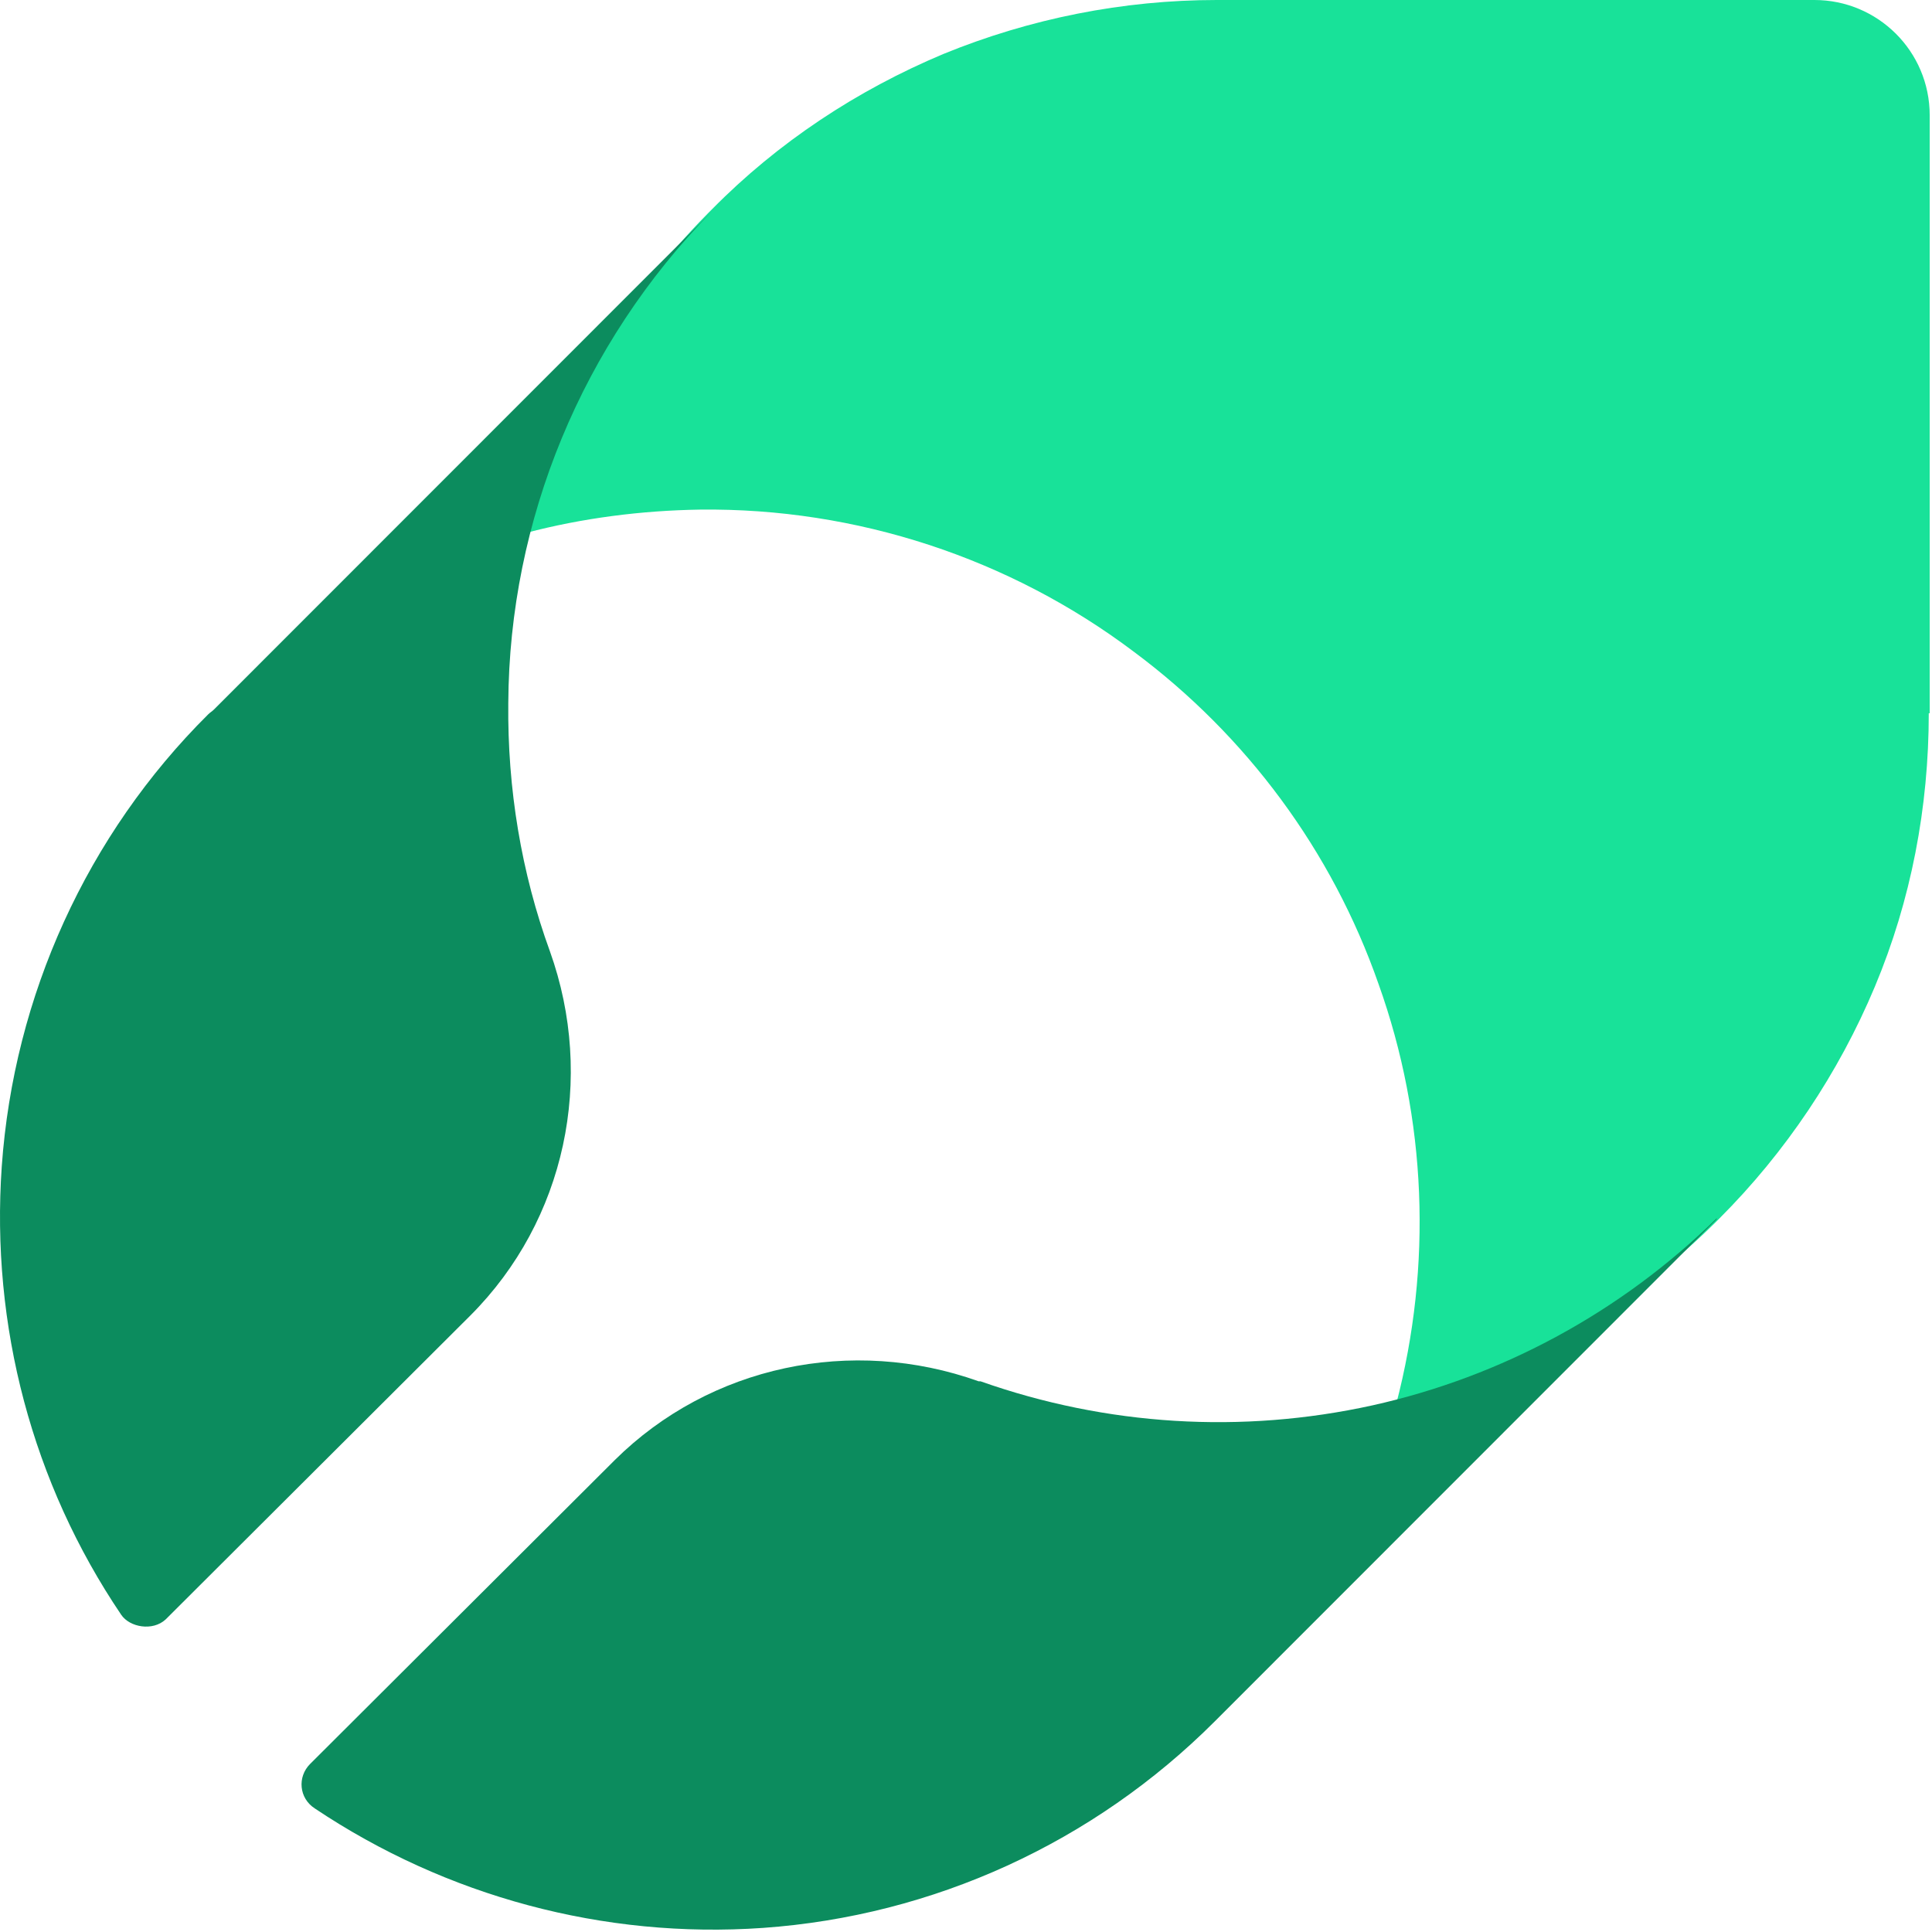
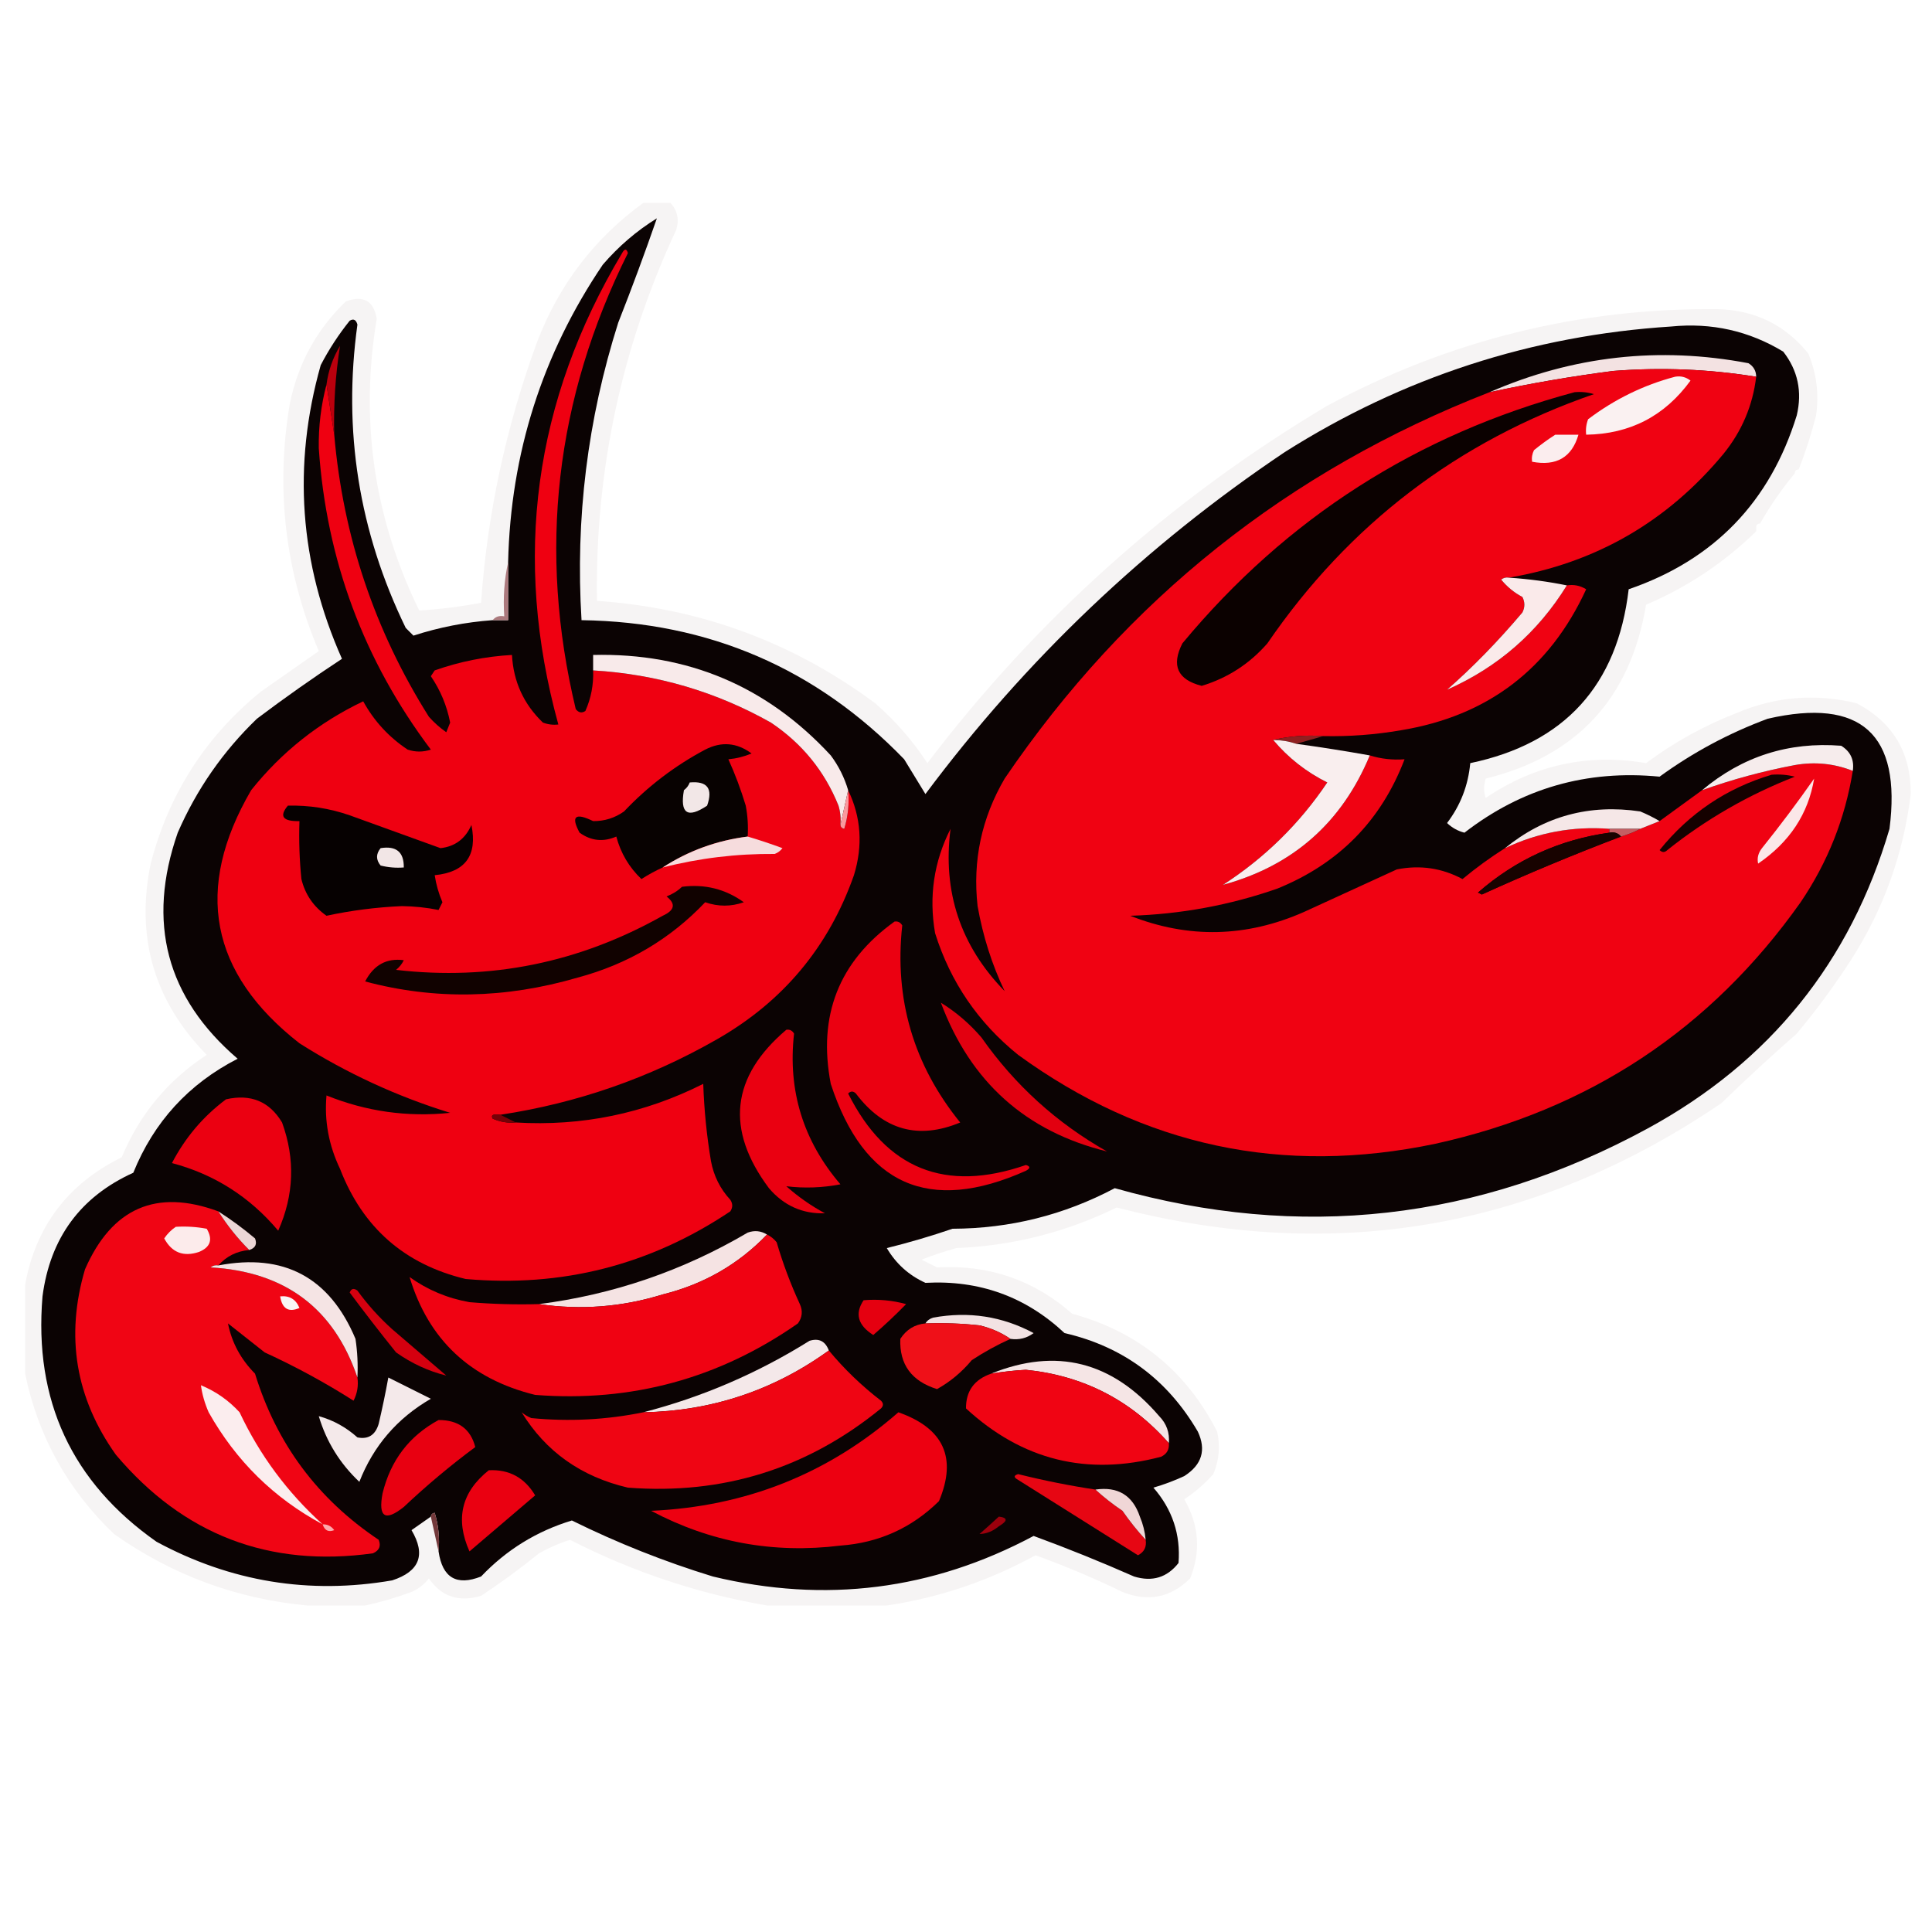
- <svg xmlns="http://www.w3.org/2000/svg" width="502" height="502" viewBox="0 0 502 502" fill="none">
-   <path d="M501.402 185.33V29.962C501.402 13.29 487.876 0 471.453 0H316.156C291.763 0 267.611 4.832 245.15 14.014C222.689 23.438 202.16 36.969 185.012 54.367L183.804 55.575C161.101 78.53 144.92 107.042 136.708 138.454C151.441 134.588 166.656 132.655 181.871 132.413C222.447 131.93 262.298 144.978 294.661 169.383C323.885 191.13 346.104 221.092 358.18 255.645C370.739 290.681 372.188 328.859 362.769 364.862C393.925 356.647 422.666 340.457 445.611 317.744L446.818 316.536C463.966 299.38 477.732 278.841 487.151 256.37C496.571 233.898 501.16 209.735 501.16 185.33H501.402Z" fill="#18E299" />
-   <path d="M132.071 182.706C132.312 135.044 151.32 89.307 184.764 55.125L55.557 184.391C55.076 184.873 54.594 185.113 54.113 185.595C22.593 216.888 3.586 258.774 0.458 303.066C-2.43 344.47 8.397 385.392 31.496 419.575C33.699 422.835 39.677 423.907 43.046 420.778L122.206 341.822C146.989 317.028 154.689 280.198 142.899 247.219C135.44 226.758 131.831 204.852 132.071 182.706Z" fill="#0C8C5E" />
-   <path d="M446.067 316.547C421.284 340.86 390.245 357.71 356.56 365.172C322.634 372.635 287.506 370.468 254.783 358.914C254.783 358.914 254.542 358.914 254.301 358.914C221.338 347.118 184.525 354.821 159.742 379.375L80.581 458.331C77.212 461.701 77.694 467.238 81.784 469.885C115.95 492.754 156.855 503.827 198.24 500.938C242.512 497.809 284.137 478.792 315.656 447.258L316.859 446.054L446.067 316.788V316.547Z" fill="#0C8C5E" />
+ <svg xmlns="http://www.w3.org/2000/svg" version="1.2" viewBox="0 0 500 500" width="500" height="500">
+   <style>
+ 		.s0 { fill: #f6f4f4 } 
+ 		.s1 { fill: #0b0303 } 
+ 		.s2 { fill: #ef0011 } 
+ 		.s3 { fill: #f3e2e2 } 
+ 		.s4 { fill: #f00212 } 
+ 		.s5 { fill: #ba000d } 
+ 		.s6 { fill: #faf1f1 } 
+ 		.s7 { fill: #0b0100 } 
+ 		.s8 { fill: #fbedee } 
+ 		.s9 { fill: #faeaea } 
+ 		.s10 { fill: #ab797d } 
+ 		.s11 { fill: #f8eaea } 
+ 		.s12 { fill: #902021 } 
+ 		.s13 { fill: #f9eeee } 
+ 		.s14 { fill: #f6ecec } 
+ 		.s15 { fill: #080201 } 
+ 		.s16 { fill: #150100 } 
+ 		.s17 { fill: #f2e7e7 } 
+ 		.s18 { fill: #fbe7e8 } 
+ 		.s19 { fill: #060101 } 
+ 		.s20 { fill: #f5e7e7 } 
+ 		.s21 { fill: #fa999e } 
+ 		.s22 { fill: #c46064 } 
+ 		.s23 { fill: #180300 } 
+ 		.s24 { fill: #f6dcdd } 
+ 		.s25 { fill: #f2e6e6 } 
+ 		.s26 { fill: #110200 } 
+ 		.s27 { fill: #eb0011 } 
+ 		.s28 { fill: #e20010 } 
+ 		.s29 { fill: #ea0011 } 
+ 		.s30 { fill: #760007 } 
+ 		.s31 { fill: #f00514 } 
+ 		.s32 { fill: #fcebeb } 
+ 		.s33 { fill: #ecd6d6 } 
+ 		.s34 { fill: #f5e3e3 } 
+ 		.s35 { fill: #f5e4e4 } 
+ 		.s36 { fill: #faf6f6 } 
+ 		.s37 { fill: #e50010 } 
+ 		.s38 { fill: #d5000f } 
+ 		.s39 { fill: #f2e2e3 } 
+ 		.s40 { fill: #ef1018 } 
+ 		.s41 { fill: #f4e8e9 } 
+ 		.s42 { fill: #ef0513 } 
+ 		.s43 { fill: #f5e5e5 } 
+ 		.s44 { fill: #f00413 } 
+ 		.s45 { fill: #f4e9ea } 
+ 		.s46 { fill: #ed0011 } 
+ 		.s47 { fill: #e80011 } 
+ 		.s48 { fill: #e60613 } 
+ 		.s49 { fill: #f0d6d6 } 
+ 		.s50 { fill: #fca9ac } 
+ 		.s51 { fill: #9c000c } 
+ 		.s52 { fill: #73393b } 
+ 	</style>
+   <g>
+     <path fill-rule="evenodd" class="s0" d="m166.5 52.5q3.5 0 7 0 2.75 2.99 1.5 7-21.27 45.61-20.5 96 39.99 2.76 72 26.5 7.87 6.86 13.5 15.5 42.88-56.39 103.5-92.5 47.35-25.46 101-25 14.52 0.38 23.5 11.5 3.19 7.74 2 16-1.81 7.18-4.5 14-1 0-1 1-5.04 6.05-9 13-1 0-1 1 0 0.5 0 1-12.42 12.15-28.5 19-6.02 36.27-41.5 45-0.83 2.75 0 5 19.02-12.85 41.5-9 10.85-8.09 23.5-13 15.01-6.37 31-2.5 14.09 7.43 14 23.5-2.83 23.25-15.5 43-6.42 9.92-14 19-10.04 8.8-19.5 18-72.02 48.88-156.5 27-19.63 9.6-41.5 10.5-4.59 1.27-9 3 2 1 4 2 20.09-1.11 35 12 25.46 6.95 37.5 30.5 1.26 5.69-1 11-3.38 3.79-7.5 6.5 5.74 10.07 1.5 20.5-7.55 7.47-17.5 3.5-11.01-5.34-22.5-9.5-18.26 10-38.5 13-15.5 0-31 0-26.62-4.54-51-17-4.17 1.33-8 3.5-7.23 5.87-15 11-8.62 2.58-13.5-4.5-1.82 2.32-4.5 3.5-6.06 2.24-12 3.5-7.5 0-15 0-27.42-2.56-50-18.5-18-17.25-23-41.5 0-11.5 0-23 4.12-22.7 25-33 6.95-16.67 22-26.5-20.39-20.8-14.5-49.5 7.01-26.98 28.5-44.5 7.56-5.27 15-10.5-13.09-30.88-7.5-64 3.16-15.57 14.5-26.5 6.85-2.48 8 4.5-6.59 39.53 11 75.5 7.99-0.49 16-2 2.42-34.57 14.5-67.5 8.51-22.23 27.5-36z" />
+   </g>
+   <g>
+     <path fill-rule="evenodd" class="s1" d="m113.5 401.5q0.48-5.1-1-10-0.91 0.19-1 1-2.46 1.74-5 3.5 5.65 9.54-5 13-32.21 5.55-61-10-32.89-23.11-29.5-63.5 2.96-22.67 23.5-32 7.99-19.75 27-29.5-27.65-23.7-15.5-58.5 7.33-16.82 20.5-29.5 10.79-8.14 22-15.5-16.49-37.08-5.5-76 3.19-6.13 7.5-11.5 1.48-0.89 2 1-5.69 41.09 12.5 78.5 1 1 2 2 9.97-3.24 20.5-4 2 0 4 0 0-7.5 0-15 0.99-42.22 24.5-77 6.12-7.12 14-12-4.65 13.43-10 27-11.93 37.6-9.5 77 49.38 0.7 83.5 36 2.75 4.5 5.5 9 38.99-52.24 93-88.5 45.84-29.03 100-32.5 15.69-1.56 29 6.5 5.68 7.29 3.5 16.5-10.38 33.62-43.5 45-4.39 37.33-41 45-0.79 8.63-6 15.5 1.91 1.83 4.5 2.5 22.27-17.25 50.5-14.5 12.93-9.41 28-15 36.22-8.28 31.5 28.5-15.19 51.69-62.5 77.5-65.92 35.87-138 15.5-19.67 10.42-42 10.5-8.39 2.88-17 5 3.58 6.08 10 9 20.92-1.14 36 13 22.67 5.23 34.5 25.5 3.33 7.13-3.5 11.5-3.88 1.8-8 3 7.36 8.45 6.5 19.5-4.43 5.66-11.5 3.5-12.84-5.67-26-10.5-39.4 21.02-83 10.5-18.85-5.78-36.5-14.5-13.65 4.14-23.5 14.5-9.51 3.74-11-6.5z" />
+   </g>
+   <g>
+     <path fill-rule="evenodd" class="s2" d="m153.5 173.5q24.62 1.46 46 13.5 12.11 8.1 17.5 21.5 0.74 2.45 0.5 5 0.09 0.81 1 1 1.48-4.9 1-10 5.04 10.48 1.5 22-9.81 27.86-35.5 42.5-26.17 14.97-56 19.5-2.77-0.4-2 1 2.86 1.27 6 1 25.64 1.53 48.5-10 0.34 10.08 2 20 1.08 5.76 5 10 1 1.5 0 3-31.11 20.84-68.5 17.5-23.7-5.7-32.5-28.5-4.39-9.18-3.5-19 15.41 6.23 32 4.5-20.68-6.39-39-18-34.81-27.22-12.5-65.5 11.84-14.83 29-23 4.21 7.66 11.5 12.5 3 1 6 0-26.04-34.62-29-78-0.13-8.46 2-16.5 1 6.5 2 13 3.43 39.53 24.5 73 2.03 2.28 4.5 4 0.5-1.25 1-2.5-1.27-6.54-5-12 0.5-0.75 1-1.5 9.72-3.43 20-4 0.55 10.34 8 17.5 1.94 0.74 4 0.5-17.8-64.6 16.5-122 0.98-1.79 1.5 0-28.21 56.64-13.5 118 1.08 1.43 2.5 0.5 2.21-4.98 2-10.5z" />
+   </g>
+   <g>
+     <path fill-rule="evenodd" class="s3" d="m454.5 97.5q-18.37-2.97-37-1.5-16.14 2.08-32 5.5 32.38-14.09 67-7.5 1.98 1.22 2 3.5z" />
+   </g>
+   <g>
+     <path fill-rule="evenodd" class="s4" d="m454.5 97.5q-1.33 11.18-8.5 20-21.81 26.28-55.5 32-1.11-0.2-2 0.5 2.31 2.82 5.5 4.5 1 2 0 4-9.56 11.3-19.5 20 19.71-8.72 31-27 2.68-0.43 5 1-14.24 30.97-48 36.5-9.93 1.71-20 1.5-6.8-0.48-13 1 5.81 6.92 14 11-10.78 16.03-27 26.5 27.16-7.4 38-33.5 4.34 1.35 9 1-9.08 23.84-33 33.5-18.45 6.41-38 7 22.59 8.92 45-1 12.05-5.52 24-11 9.01-1.79 17 2.5 5.28-4.38 11-8 12.8-6.07 27-5 0 0.5 0 1-19.34 2.69-34 15.5 0.5 0.25 1 0.5 17.79-8.09 36-15 2.71-0.79 5-2 2.5-1 5-2 5.53-4.04 11-8 11.7-4.18 24-6.5 7.78-1.36 15 1.5-2.97 18.45-13.5 34-34.92 49.37-94.5 62.5-59.27 12.45-108-23-15.53-12.52-21.5-31.5-2.47-14.26 4-27-3.15 24.41 14 42-4.92-10.28-7-22-1.97-17.63 7-33 47.28-69.5 125.5-100 15.86-3.42 32-5.5 18.63-1.47 37 1.5z" />
+   </g>
+   <g>
+     <path fill-rule="evenodd" class="s5" d="m86.5 112.5q-1-6.5-2-13 0.7-5.34 3.5-10-1.8 11.32-1.5 23z" />
+   </g>
+   <g>
+     <path fill-rule="evenodd" class="s6" d="m433.5 97.5q2.22-0.39 4 1-10 13.75-27 14-0.24-2.06 0.5-4 10.3-7.78 22.5-11z" />
+   </g>
+   <g>
+     <path fill-rule="evenodd" class="s7" d="m407.5 101.5q2.55-0.24 5 0.5-52.87 18.31-84.5 64.5-6.94 7.95-17 11-9.38-2.38-5-11 40.38-48.62 101.5-65z" />
+   </g>
+   <g>
+     <path fill-rule="evenodd" class="s8" d="m402.5 112.5q3 0 6 0-2.56 8.8-12 7-0.22-1.58 0.5-3 2.72-2.22 5.5-4z" />
+   </g>
+   <g>
+ 	</g>
+   <g>
+ 	</g>
+   <g>
+ 	</g>
+   <g>
+ 	</g>
+   <g>
+ 	</g>
+   <g>
+ 	</g>
+   <g>
+ 	</g>
+   <g>
+     <path fill-rule="evenodd" class="s9" d="m390.5 149.5q7.77 0.52 15 2-11.29 18.28-31 27 9.94-8.7 19.5-20 1-2 0-4-3.19-1.68-5.5-4.5 0.89-0.7 2-0.5z" />
+   </g>
+   <g>
+     <path fill-rule="evenodd" class="s10" d="m131.5 145.5q0 7.5 0 15-2 0-4 0 1.06-1.36 3-1-0.48-7.29 1-14z" />
+   </g>
+   <g>
+     <path fill-rule="evenodd" class="s11" d="m219.5 204.5q-1 4.5-2 9 0.24-2.55-0.5-5-5.39-13.4-17.5-21.5-21.38-12.04-46-13.5 0-2 0-4 36.7-0.86 61.5 26 3.06 4.11 4.5 9z" />
+   </g>
+   <g>
+     <path fill-rule="evenodd" class="s12" d="m329.5 191.5q6.2-1.48 13-1-3.5 1-7 2-2.9-0.97-6-1z" />
+   </g>
+   <g>
+     <path fill-rule="evenodd" class="s13" d="m329.5 191.5q3.1 0.03 6 1 9.55 1.31 19 3-10.84 26.1-38 33.5 16.22-10.47 27-26.5-8.19-4.08-14-11z" />
+   </g>
+   <g>
+     <path fill-rule="evenodd" class="s14" d="m479.5 199.5q-7.22-2.86-15-1.5-12.3 2.32-24 6.5 15.6-13.11 36-11.5 3.63 2.26 3 6.5z" />
+   </g>
+   <g>
+     <path fill-rule="evenodd" class="s15" d="m193.5 216.5q-12.01 1.52-22 8-2.83 1.29-5.5 3-4.79-4.57-6.5-11-5.04 2.2-9.5-1-3.47-6.4 3.5-3 4.4 0.05 8-2.5 9.22-9.73 21-16 6.3-3.24 12 1-2.9 1.22-6 1.5 2.61 5.74 4.5 12 0.75 3.97 0.5 8z" />
+   </g>
+   <g>
+     <path fill-rule="evenodd" class="s16" d="m458.5 200.5q3.04-0.24 6 0.5-18.02 7.05-33 19-1 1-2 0 11.53-14.3 29-19.5z" />
+   </g>
+   <g>
+     <path fill-rule="evenodd" class="s17" d="m178.5 202.5q6.85-0.63 4.5 6-7.6 5.09-6-4 1.08-0.82 1.5-2z" />
+   </g>
+   <g>
+     <path fill-rule="evenodd" class="s18" d="m469.5 201.5q-2.26 13.65-14.5 22-0.47-2.11 1-4 7.08-8.82 13.5-18z" />
+   </g>
+   <g>
+     <path fill-rule="evenodd" class="s19" d="m74.5 208.5q8.22-0.2 16 2.5 11.8 4.26 23.5 8.5 5.65-0.63 8-6 2.41 11.83-9.5 13 0.55 3.61 2 7-0.5 1-1 2-4.67-0.94-9.5-1-9.96 0.44-19.5 2.5-5.05-3.55-6.5-9.5-0.75-7.48-0.5-15-6.47 0.15-3-4z" />
+   </g>
+   <g>
+     <path fill-rule="evenodd" class="s20" d="m429.5 212.5q-2.5 1-5 2-4 0-8 0-14.2-1.07-27 5 15.27-12.44 35-9.5 2.72 1.14 5 2.5z" />
+   </g>
+   <g>
+     <path fill-rule="evenodd" class="s21" d="m219.5 204.5q0.48 5.1-1 10-0.91-0.19-1-1 1-4.5 2-9z" />
+   </g>
+   <g>
+     <path fill-rule="evenodd" class="s22" d="m416.5 215.5q0-0.5 0-1 4 0 8 0-2.29 1.21-5 2-1.06-1.36-3-1z" />
+   </g>
+   <g>
+     <path fill-rule="evenodd" class="s23" d="m416.5 215.5q1.94-0.36 3 1-18.21 6.91-36 15-0.5-0.25-1-0.5 14.66-12.81 34-15.5z" />
+   </g>
+   <g>
+     <path fill-rule="evenodd" class="s24" d="m193.5 216.5q4.39 1.3 9 3-0.79 1.04-2 1.5-14.77-0.13-29 3.5 9.99-6.48 22-8z" />
+   </g>
+   <g>
+     <path fill-rule="evenodd" class="s25" d="m98.5 219.5q6.09-0.98 6 5-3.04 0.24-6-0.5-1.84-2.24 0-4.5z" />
+   </g>
+   <g>
+     <path fill-rule="evenodd" class="s26" d="m176.5 229.5q8.85-1.14 16 4-4.98 1.75-10 0-13.56 14.3-33 19.5-28.06 8.2-55 1 3.32-6.4 10-5.5-0.71 1.47-2 2.5 36.58 4.24 69-14 4.68-2.13 1-5 2.35-0.91 4-2.5z" />
+   </g>
+   <g>
+     <path fill-rule="evenodd" class="s27" d="m231.5 238.5q1.31-0.2 2 1-3.13 28.62 15 51-16.25 6.75-27-7.5-1-1-2 0 14.73 29.34 46 18.5 1.79 0.52 0 1.5-37.63 16.82-50.5-22.5-5.1-26.48 16.5-42z" />
+   </g>
+   <g>
+     <path fill-rule="evenodd" class="s28" d="m243.5 259.5q5.88 3.62 10.5 9 12.96 18.46 32.5 29.5-31.51-7.75-43-38.5z" />
+   </g>
+   <g>
+     <path fill-rule="evenodd" class="s29" d="m203.5 266.5q1.31-0.2 2 1-2.48 22.08 12 39-6.99 1.35-14 0.5 4.59 4.08 10 7-8.71 0.28-14.5-6.5-16.98-22.76 4.5-41z" />
+   </g>
+   <g>
+     <path fill-rule="evenodd" class="s27" d="m58.5 284.5q9.6-2.17 14.5 6 5.15 14.18-1 28-11.05-13.14-27.5-17.5 5.15-9.9 14-16.5z" />
+   </g>
+   <g>
+     <path fill-rule="evenodd" class="s30" d="m129.5 288.5q2 1 4 2-3.14 0.27-6-1-0.77-1.4 2-1z" />
+   </g>
+   <g>
+     <path fill-rule="evenodd" class="s31" d="m56.5 313.5q3.43 5.43 8 10-4.88 0.44-8 4-1.11-0.2-2 0.5 28.91 1.65 38 28.5 0.45 3.16-1 6-11.02-7.01-23-12.5-4.75-3.75-9.5-7.5 1.47 7.42 7 13 8.34 27.18 32 43 0.99 2.41-1.5 3.5-40.25 5.58-66.5-25.5-15.67-22.01-8-48 10.46-23.87 34.5-15z" />
+   </g>
+   <g>
+     <path fill-rule="evenodd" class="s32" d="m45.5 317.5q4.03-0.25 8 0.5 2.46 4.16-2 6-6.04 2.01-9-3.5 1.26-1.85 3-3z" />
+   </g>
+   <g>
+     <path fill-rule="evenodd" class="s33" d="m56.5 313.5q4.91 3.14 9.5 7 0.88 2.25-1.5 3-4.57-4.57-8-10z" />
+   </g>
+   <g>
+     <path fill-rule="evenodd" class="s34" d="m198.5 319.5q-11.1 11.56-27 15.5-15.75 4.88-32 2.5 28.81-3.69 54-18.5 2.65-0.96 5 0.5z" />
+   </g>
+   <g>
+     <path fill-rule="evenodd" class="s4" d="m198.5 319.5q1.44 0.68 2.5 2 2.41 8.23 6 16 1.2 2.64-0.5 5-30.65 21.41-68 18.5-25.16-6.17-32.5-30.5 6.96 4.99 15.5 6.5 8.99 0.75 18 0.5 16.25 2.38 32-2.5 15.9-3.94 27-15.5z" />
+   </g>
+   <g>
+     <path fill-rule="evenodd" class="s35" d="m92.5 356.5q-9.09-26.85-38-28.5 0.89-0.7 2-0.5 25.47-4.89 35.5 19 0.75 4.98 0.5 10z" />
+   </g>
+   <g>
+     <path fill-rule="evenodd" class="s36" d="m72.5 335.5q3.62-0.38 5 3-4.22 1.83-5-3z" />
+   </g>
+   <g>
+     <path fill-rule="evenodd" class="s37" d="m223.5 336.5q5.59-0.48 11 1-4.04 4.16-8.5 8-5.99-3.8-2.5-9z" />
+   </g>
+   <g>
+     <path fill-rule="evenodd" class="s38" d="m90.5 334.5q0.59-1.54 2-0.5 3.94 5.45 9 10 7 6 14 12-6.91-1.7-13-6-6.21-7.72-12-15.5z" />
+   </g>
+   <g>
+     <path fill-rule="evenodd" class="s39" d="m261.5 346.5q-3.54-2.44-8-3.5-6.98-0.75-14-0.5 0.63-1.08 2-1.5 13.82-2.52 26 4-2.63 1.98-6 1.5z" />
+   </g>
+   <g>
+     <path fill-rule="evenodd" class="s40" d="m239.5 342.5q7.02-0.25 14 0.5 4.46 1.06 8 3.5-5.2 2.35-10 5.5-3.88 4.65-9 7.5-9.89-3.09-9.5-13 2.36-3.63 6.5-4z" />
+   </g>
+   <g>
+     <path fill-rule="evenodd" class="s41" d="m214.5 349.5q-21.43 15.48-48 16 22.82-5.9 43-18.5 3.64-1.12 5 2.5z" />
+   </g>
+   <g>
+     <path fill-rule="evenodd" class="s42" d="m214.5 349.5q5.96 7.2 13.5 13 1 1 0 2-28.58 23.34-65.5 20.5-18.15-4.24-27.5-19.5 1.13 0.94 2.5 1.5 14.7 1.42 29-1.5 26.57-0.52 48-16z" />
+   </g>
+   <g>
+     <path fill-rule="evenodd" class="s43" d="m302.5 373.5q-14.74-16.73-37-19-4.55 0.25-9 1 25.3-10.24 43.5 11 2.85 2.91 2.5 7z" />
+   </g>
+   <g>
+     <path fill-rule="evenodd" class="s44" d="m302.5 373.5q0.21 2.44-2 3.5-28.69 7.6-50.5-12.5-0.06-6.71 6.5-9 4.45-0.75 9-1 22.26 2.27 37 19z" />
+   </g>
+   <g>
+     <path fill-rule="evenodd" class="s45" d="m100.5 356.5q5.42 2.71 11 5.5-13.04 7.54-18.5 21.5-7.57-7.14-10.5-17 5.58 1.54 10 5.5 4.2 0.84 5.5-3.5 1.41-5.99 2.5-12z" />
+   </g>
+   <g>
+     <path fill-rule="evenodd" class="s8" d="m83.5 394.5q-18.9-10.15-29.5-29-1.54-3.52-2-7 5.79 2.39 10 7 7.82 16.63 21.5 29z" />
+   </g>
+   <g>
+     <path fill-rule="evenodd" class="s46" d="m232.5 365.5q17.6 6.19 10.5 23-10.6 10.42-25.5 11.5-25.94 3.21-49-9 36.75-1.65 64-25.5z" />
+   </g>
+   <g>
+     <path fill-rule="evenodd" class="s47" d="m113.5 367.5q7.7-0.01 9.5 7-9.69 7.19-18.5 15.5-7.23 5.76-5.5-3.5 3.12-12.84 14.5-19z" />
+   </g>
+   <g>
+     <path fill-rule="evenodd" class="s29" d="m126.5 380.5q7.88-0.4 12 6.5-8.5 7.25-17 14.5-5.62-12.55 5-21z" />
+   </g>
+   <g>
+     <path fill-rule="evenodd" class="s48" d="m283.5 385.5q3.22 2.95 7 5.5 2.8 4.03 6 7.5 0.42 2.77-2 4-15.5-9.75-31-19.5-1.79-0.98 0-1.5 9.96 2.49 20 4z" />
+   </g>
+   <g>
+     <path fill-rule="evenodd" class="s49" d="m283.5 385.5q8.71-1.27 11.5 7 1.22 2.9 1.5 6-3.2-3.47-6-7.5-3.78-2.55-7-5.5z" />
+   </g>
+   <g>
+     <path fill-rule="evenodd" class="s50" d="m83.5 394.5q1.88-0.06 3 1.5-2.25 0.88-3-1.5z" />
+   </g>
+   <g>
+     <path fill-rule="evenodd" class="s51" d="m258.5 392.5q3.51 0.41 0 2.5-2.33 1.93-5 2 2.61-2.28 5-4.5z" />
+   </g>
+   <g>
+     <path fill-rule="evenodd" class="s52" d="m111.5 392.5q0.09-0.81 1-1 1.48 4.9 1 10-1-4.5-2-9z" />
+   </g>
</svg>
